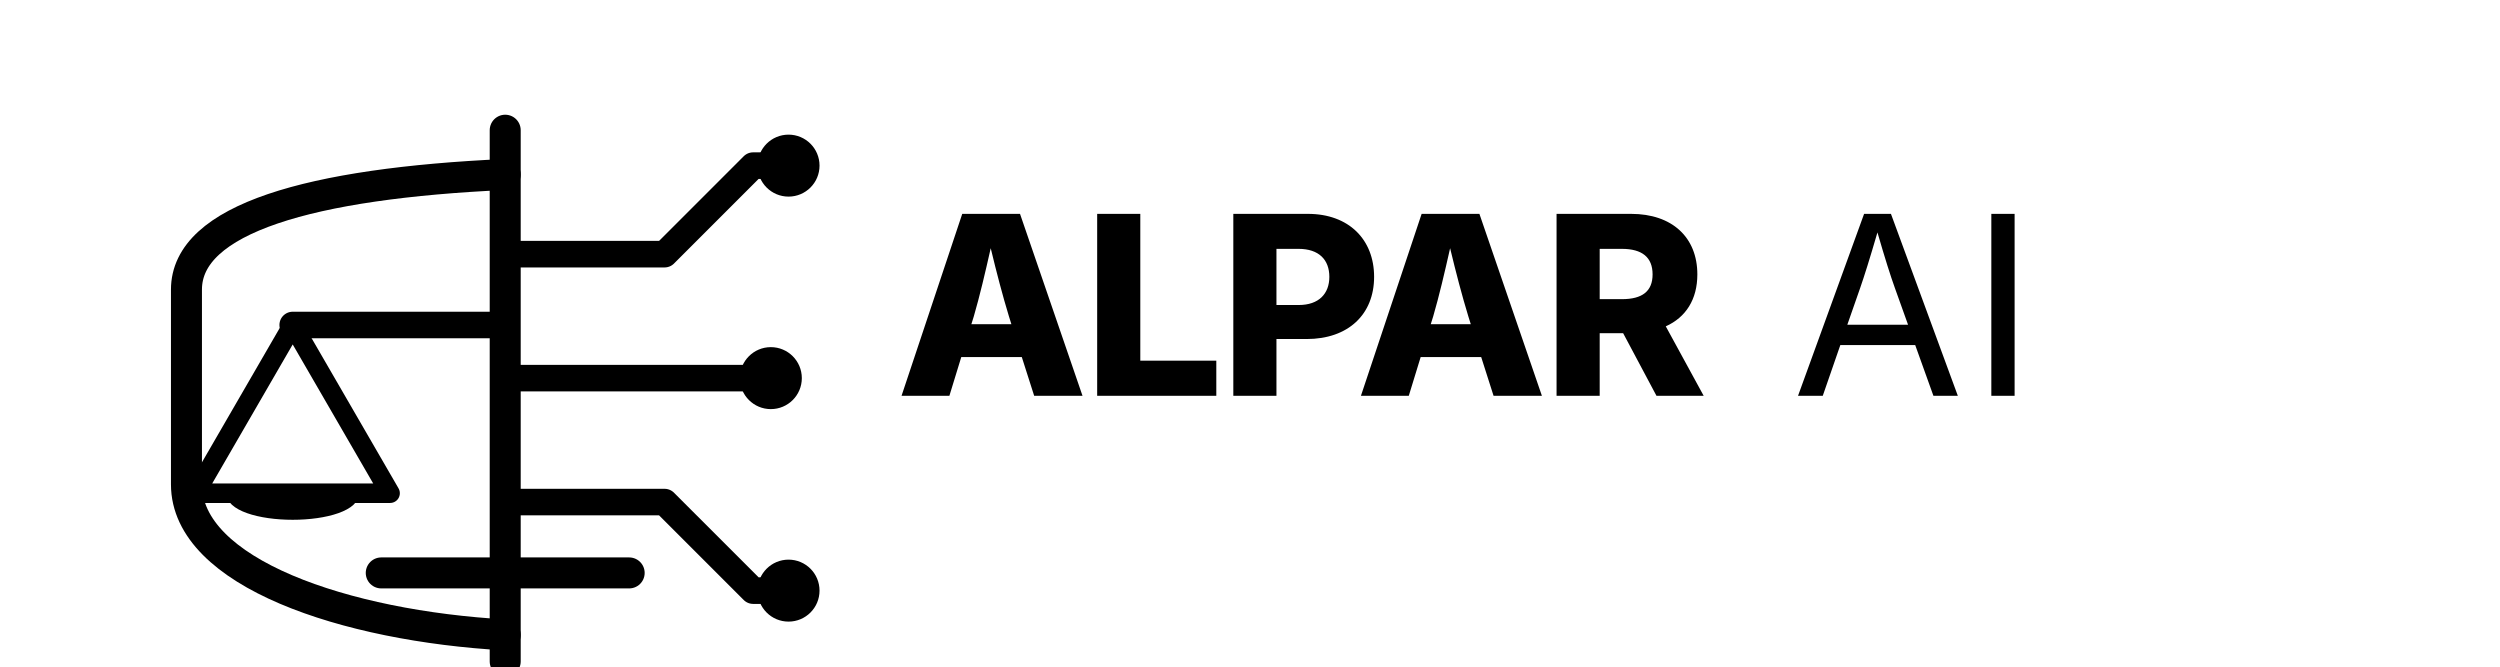
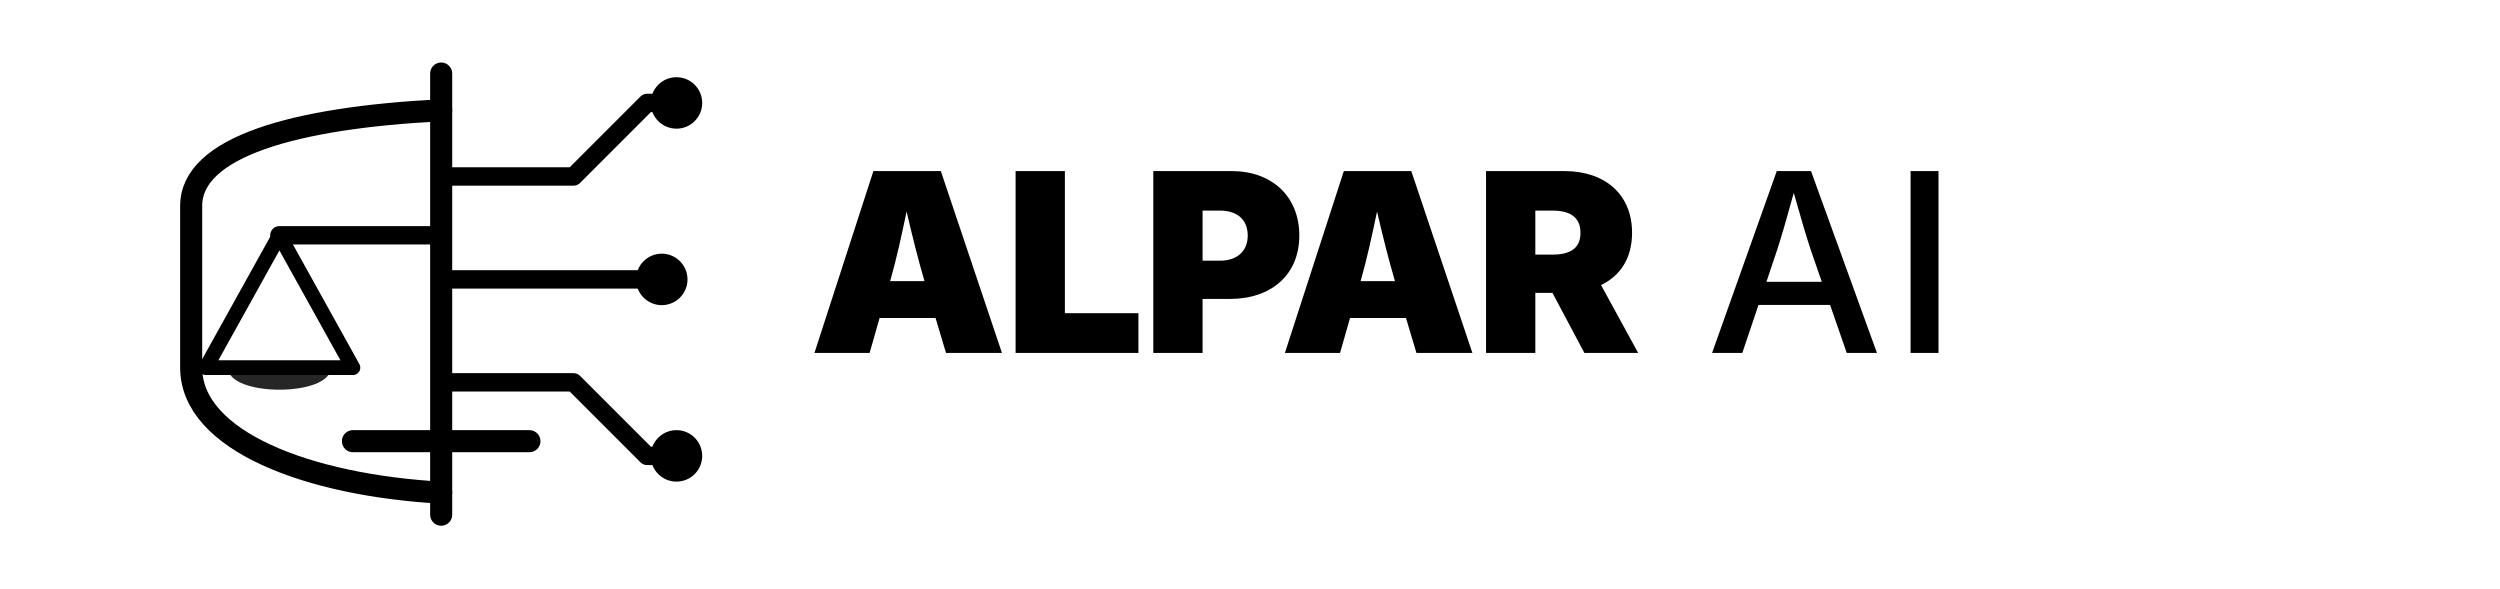
- <svg xmlns="http://www.w3.org/2000/svg" viewBox="0 0 240 64" width="240" height="64" role="img" aria-label="ALPAR AI">
-   <g transform="translate(6, 4) scale(0.85)">
-     <path d="M 50,10 V 70" stroke="#000000" stroke-width="3.5" stroke-linecap="round" />
-     <path d="M 50,15 C 28,16 14,20 14,28 V 50 C 14,60 32,66 50,67" fill="none" stroke="#000000" stroke-width="3.5" stroke-linecap="round" />
-     <path d="M 50,32 H 26" stroke="#000000" stroke-width="3" stroke-linecap="round" />
-     <path d="M 26,32 L 15,51 H 37 Z" fill="none" stroke="#000000" stroke-width="2.2" stroke-linejoin="round" />
-     <path d="M 18.5,51 C 18.5,55 33.5,55 33.5,51 Z" fill="#000000" />
-     <path d="M 36,60 H 64" stroke="#000000" stroke-width="3.5" stroke-linecap="round" />
-     <path d="M 50,24 H 68 L 78,14 H 82" fill="none" stroke="#000000" stroke-width="3" stroke-linecap="round" stroke-linejoin="round" />
+ <svg xmlns="http://www.w3.org/2000/svg" viewBox="0 0 340 80" width="340" height="80" role="img" aria-label="ALPAR AI">
+   <g transform="translate(10, 0)">
+     <path d="M 50,10 V 70" stroke="#000000" stroke-width="3" stroke-linecap="round" />
+     <path d="M 50,15 C 30,16 16,20 16,28 V 50 C 16,60 32,66 50,67" fill="none" stroke="#000000" stroke-width="3" stroke-linecap="round" />
+     <path d="M 50,32 H 28" stroke="#000000" stroke-width="2.5" stroke-linecap="round" />
+     <path d="M 28,32 L 18,50 H 38 Z" fill="none" stroke="#000000" stroke-width="2" stroke-linejoin="round" />
+     <path d="M 21,50 C 21,54 35,54 35,50 Z" fill="#000000" opacity="0.85" />
+     <path d="M 38,60 H 62" stroke="#000000" stroke-width="3" stroke-linecap="round" />
+     <path d="M 50,24 H 68 L 78,14 H 82" fill="none" stroke="#000000" stroke-width="2.5" stroke-linecap="round" stroke-linejoin="round" />
    <circle cx="82" cy="14" r="3.5" fill="#000000" />
-     <path d="M 50,38 H 80" fill="none" stroke="#000000" stroke-width="3" stroke-linecap="round" />
+     <path d="M 50,38 H 80" fill="none" stroke="#000000" stroke-width="2.5" stroke-linecap="round" />
    <circle cx="80" cy="38" r="3.5" fill="#000000" />
-     <path d="M 50,52 H 68 L 78,62 H 82" fill="none" stroke="#000000" stroke-width="3" stroke-linecap="round" stroke-linejoin="round" />
+     <path d="M 50,52 H 68 L 78,62 H 82" fill="none" stroke="#000000" stroke-width="2.5" stroke-linecap="round" stroke-linejoin="round" />
    <circle cx="82" cy="62" r="3.5" fill="#000000" />
  </g>
-   <g transform="translate(86, 0)" font-family="Inter, -apple-system, BlinkMacSystemFont, 'Segoe UI', system-ui, sans-serif" font-weight="800" letter-spacing="-0.5">
-     <text x="0" y="38" font-size="24" fill="#000000">ALPAR</text>
-     <text x="86" y="38" font-size="24" font-weight="400" fill="#000000" letter-spacing="0.5">AI</text>
+   <g transform="translate(110, 0)" font-family="Inter, -apple-system, BlinkMacSystemFont, 'Segoe UI', system-ui, sans-serif" font-weight="900" letter-spacing="-0.5">
+     <text x="0" y="48" font-size="34" fill="#000000">ALPAR</text>
+     <text x="122" y="48" font-size="34" font-weight="500" fill="#000000" letter-spacing="1">AI</text>
  </g>
</svg>
